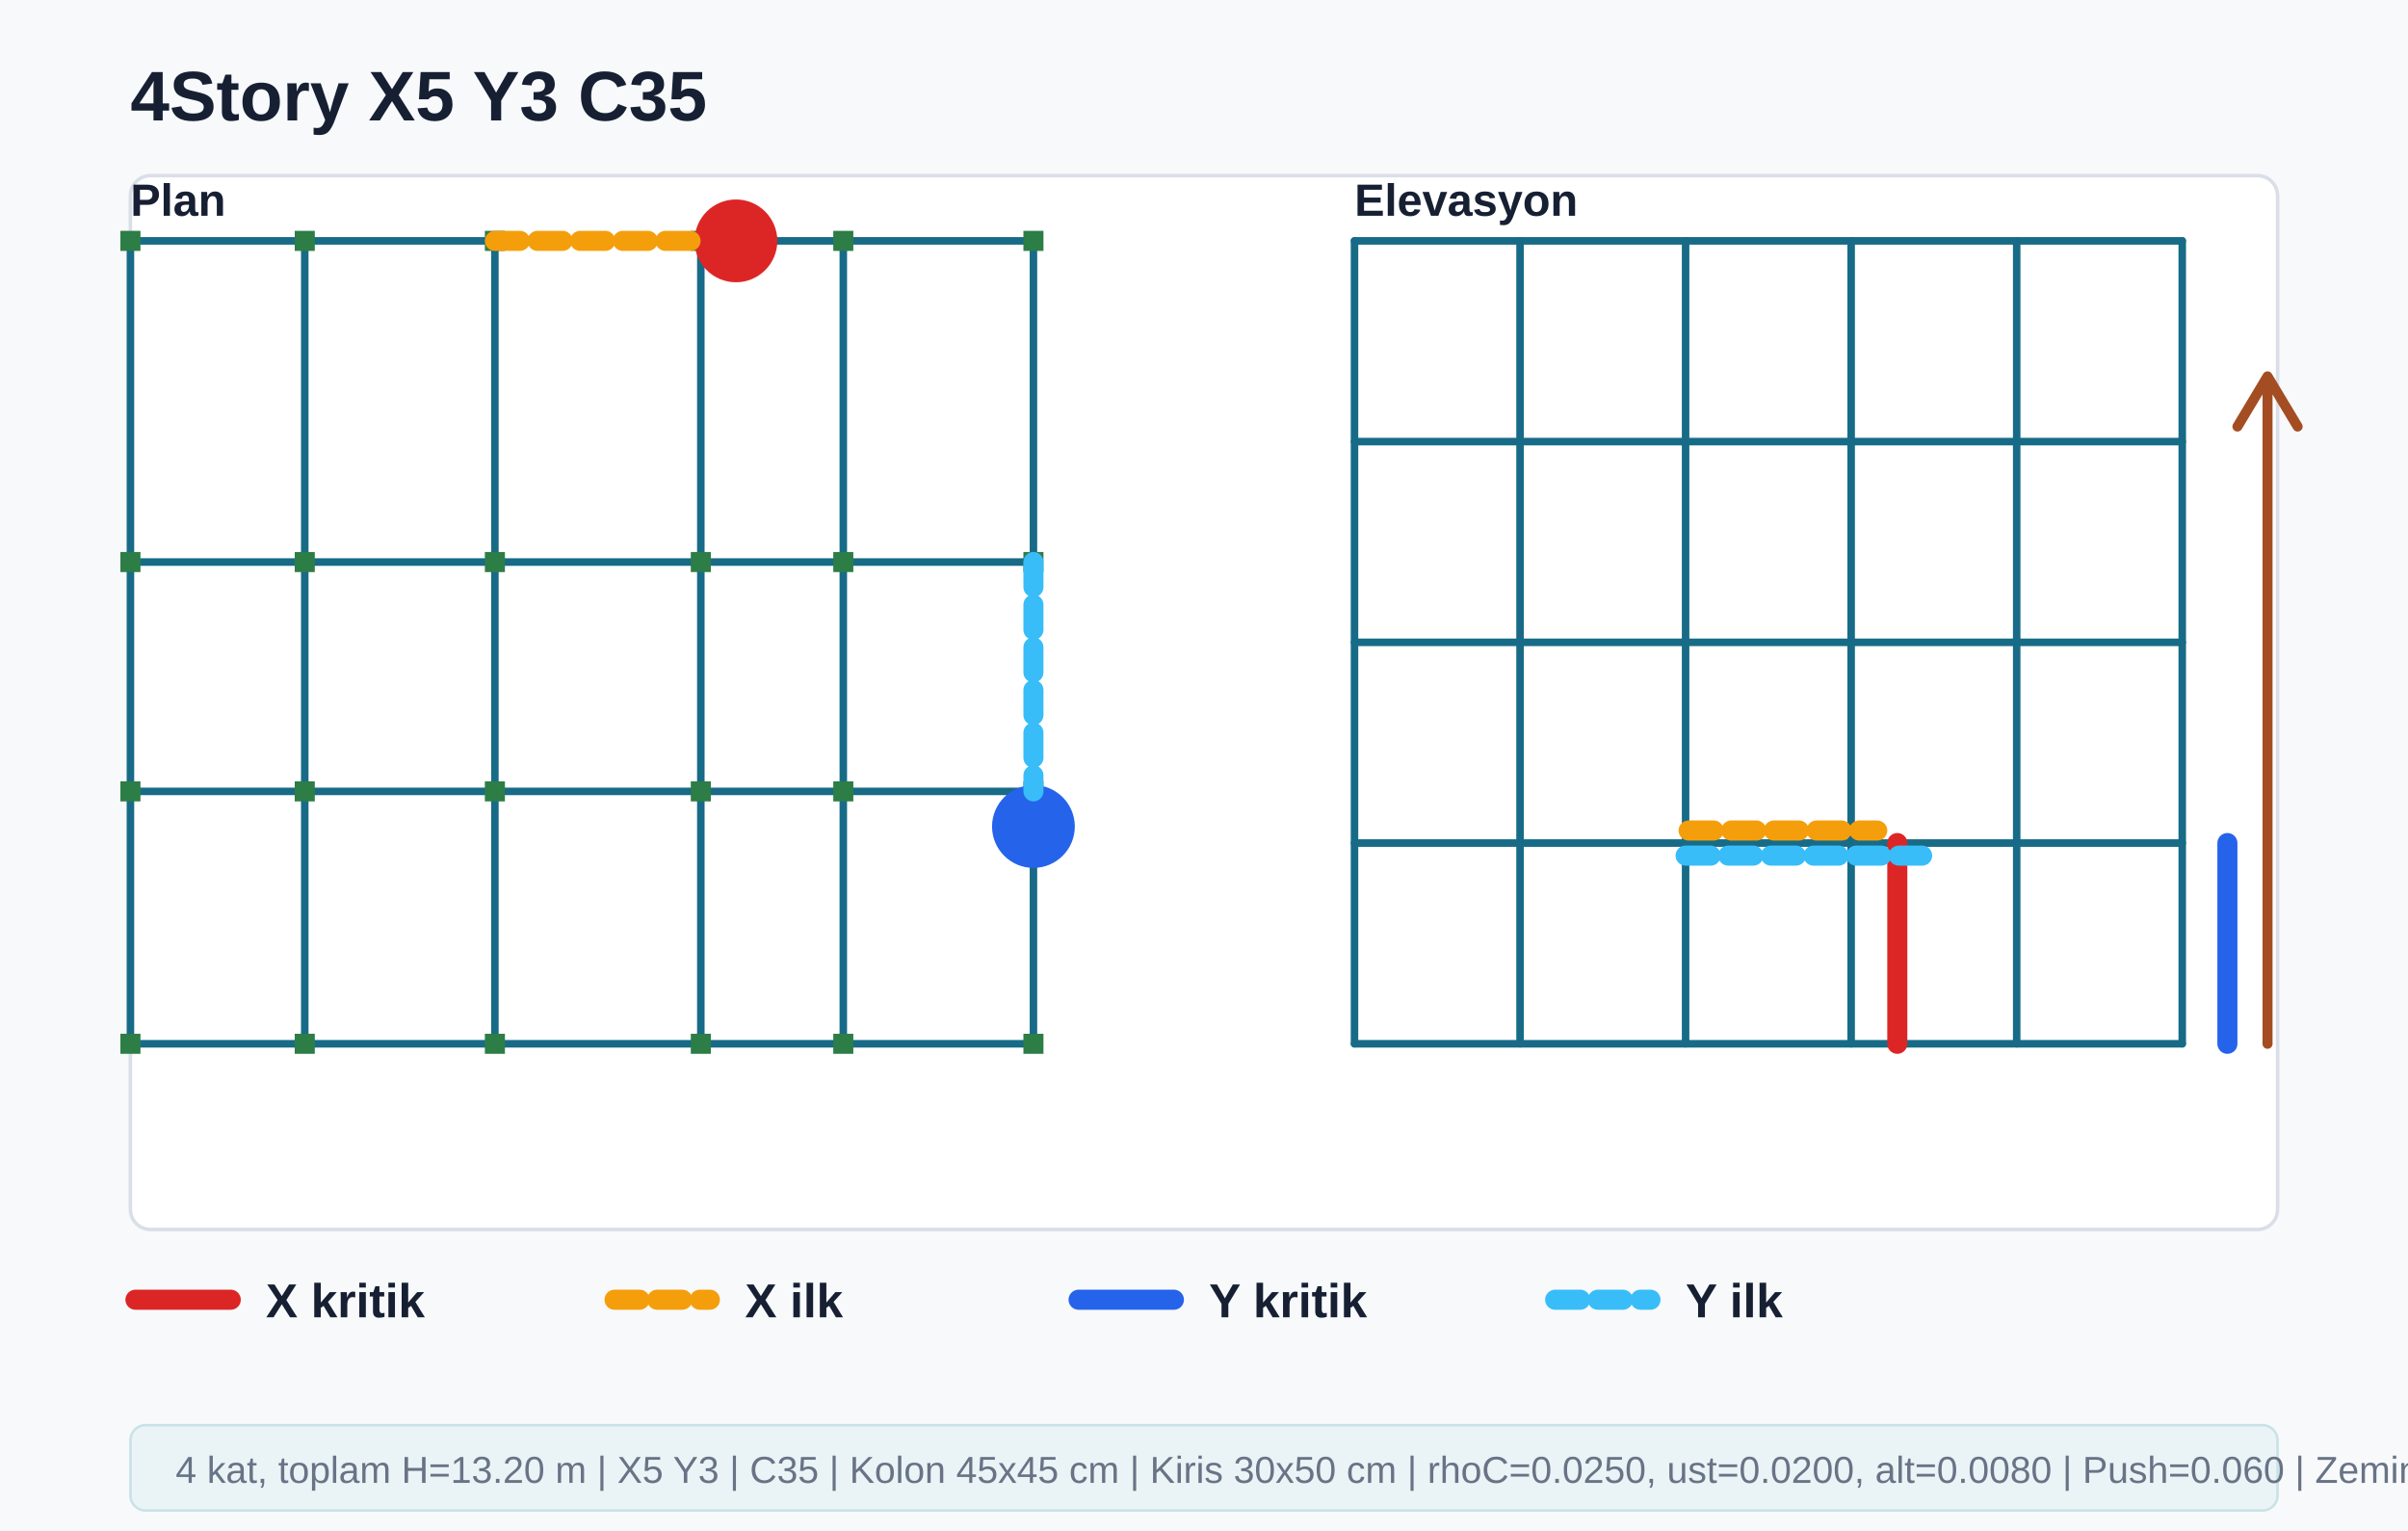
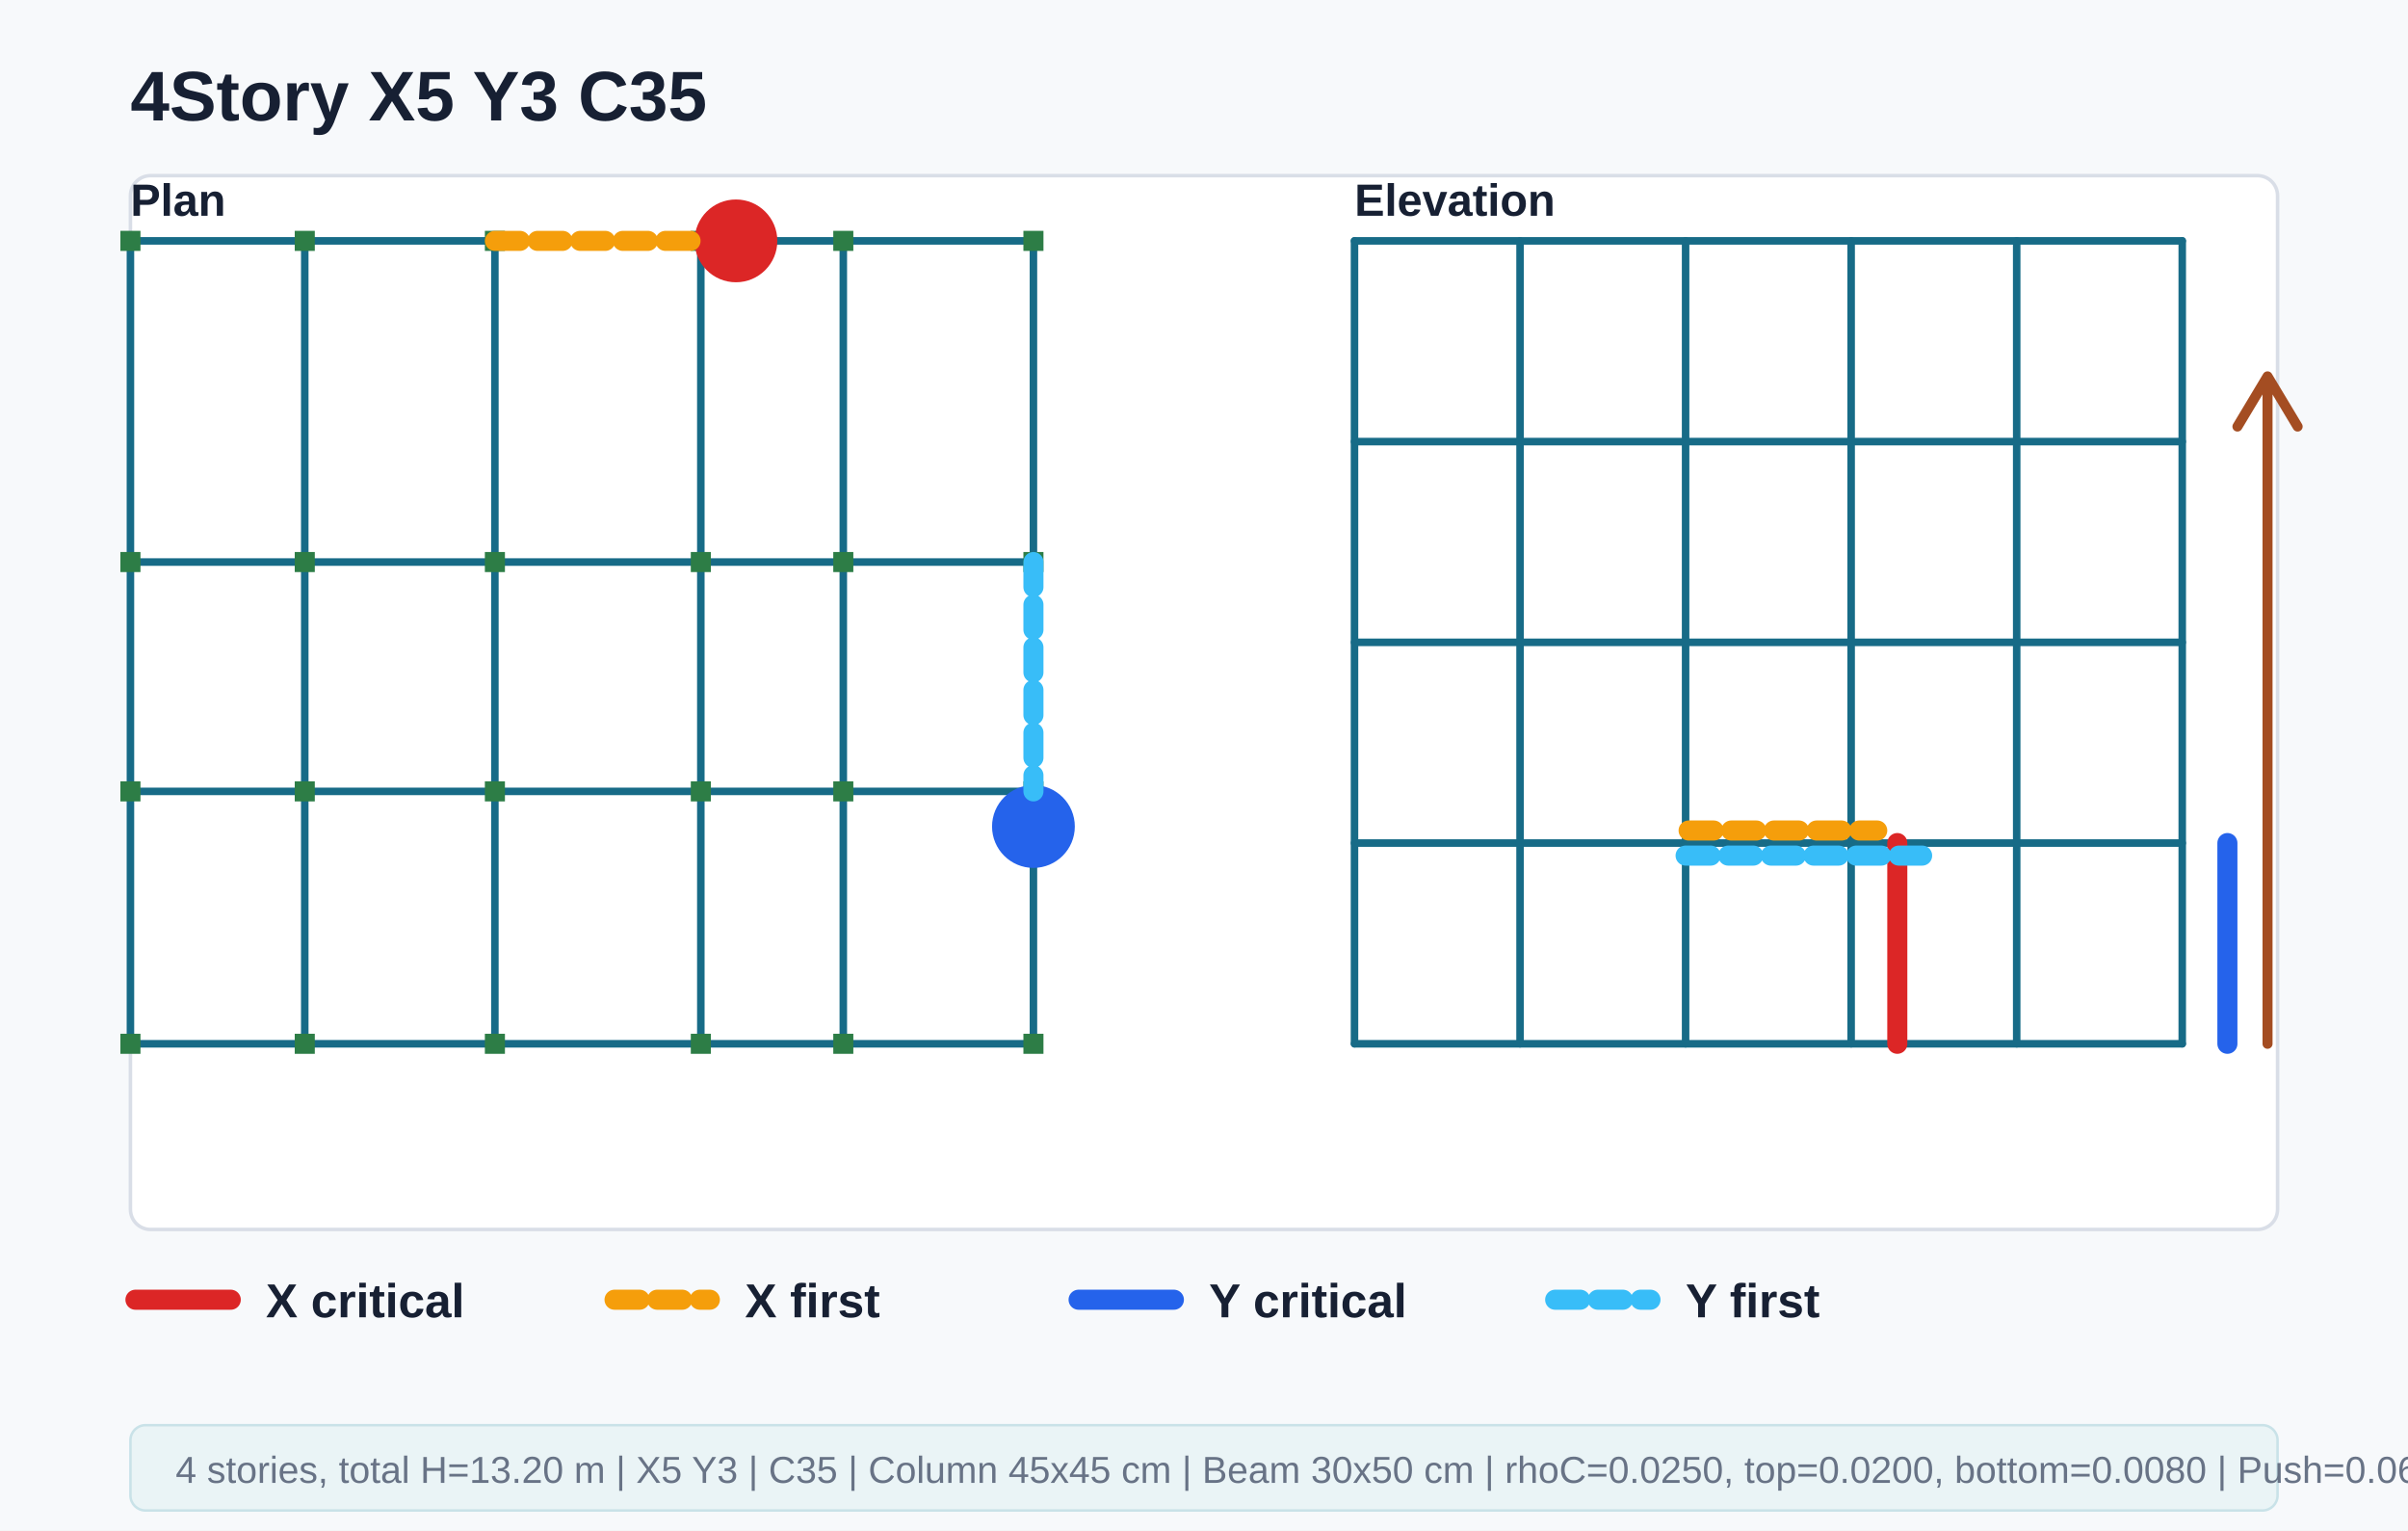
<svg xmlns="http://www.w3.org/2000/svg" width="960" height="610" viewBox="0 0 960 610">
  <style>
    .bg { fill: #f7f9fb; }
    .panel { fill: #ffffff; stroke: #d9dee7; stroke-width: 1.4; }
    .grid { stroke: #176b87; stroke-width: 3; stroke-linecap: round; }
    .joint { fill: #2d7d46; }
    .push { stroke: #a44d22; stroke-width: 4; fill: none; stroke-linecap: round; stroke-linejoin: round; }
    .title { font: 700 28px Segoe UI, Arial, sans-serif; fill: #172033; }
    .label { font: 700 18px Segoe UI, Arial, sans-serif; fill: #172033; }
    .meta { font: 15px Segoe UI, Arial, sans-serif; fill: #687386; }
    .badge { fill: #eaf4f6; stroke: #c9e2e8; }
    .highlight { stroke-width: 8; stroke-linecap: round; fill: none; }
    .marker { stroke: #ffffff; stroke-width: 3; }
    .x-critical { stroke: #dc2626; fill: #dc2626; }
    .x-first { stroke: #f59e0b; fill: #f59e0b; stroke-dasharray: 10 7; }
    .y-critical { stroke: #2563eb; fill: #2563eb; }
    .y-first { stroke: #38bdf8; fill: #38bdf8; stroke-dasharray: 10 7; }
    .legend text { font: 700 19px Segoe UI, Arial, sans-serif; fill: #172033; }
  </style>
  <rect width="100%" height="100%" class="bg" />
  <text x="52" y="48" class="title">4Story X5 Y3 C35</text>
  <rect x="52" y="70" width="856" height="420" rx="8" class="panel" />
  <text x="52" y="86" class="label">Plan</text>
-   <text x="540" y="86" class="label">Elevasyon</text>
+   <text x="540" y="86" class="label">Elevation</text>
  <line x1="52.0" y1="96" x2="52.0" y2="416" class="grid" />
  <line x1="121.5" y1="96" x2="121.5" y2="416" class="grid" />
  <line x1="197.3" y1="96" x2="197.3" y2="416" class="grid" />
  <line x1="279.4" y1="96" x2="279.4" y2="416" class="grid" />
  <line x1="336.2" y1="96" x2="336.2" y2="416" class="grid" />
  <line x1="412.0" y1="96" x2="412.0" y2="416" class="grid" />
  <line x1="52" y1="96.0" x2="412" y2="96.0" class="grid" />
  <line x1="52" y1="224.0" x2="412" y2="224.0" class="grid" />
  <line x1="52" y1="315.4" x2="412" y2="315.4" class="grid" />
  <line x1="52" y1="416.0" x2="412" y2="416.0" class="grid" />
  <rect x="48.0" y="92.0" width="8" height="8" class="joint" />
  <rect x="48.0" y="220.0" width="8" height="8" class="joint" />
  <rect x="48.0" y="311.4" width="8" height="8" class="joint" />
  <rect x="48.0" y="412.0" width="8" height="8" class="joint" />
  <rect x="117.5" y="92.0" width="8" height="8" class="joint" />
  <rect x="117.5" y="220.0" width="8" height="8" class="joint" />
  <rect x="117.5" y="311.4" width="8" height="8" class="joint" />
  <rect x="117.5" y="412.0" width="8" height="8" class="joint" />
  <rect x="193.3" y="92.0" width="8" height="8" class="joint" />
  <rect x="193.3" y="220.0" width="8" height="8" class="joint" />
  <rect x="193.3" y="311.4" width="8" height="8" class="joint" />
  <rect x="193.3" y="412.0" width="8" height="8" class="joint" />
  <rect x="275.4" y="92.0" width="8" height="8" class="joint" />
  <rect x="275.4" y="220.0" width="8" height="8" class="joint" />
  <rect x="275.4" y="311.4" width="8" height="8" class="joint" />
  <rect x="275.4" y="412.0" width="8" height="8" class="joint" />
  <rect x="332.2" y="92.0" width="8" height="8" class="joint" />
  <rect x="332.2" y="220.0" width="8" height="8" class="joint" />
  <rect x="332.2" y="311.4" width="8" height="8" class="joint" />
  <rect x="332.2" y="412.0" width="8" height="8" class="joint" />
  <rect x="408.0" y="92.0" width="8" height="8" class="joint" />
  <rect x="408.0" y="220.0" width="8" height="8" class="joint" />
  <rect x="408.0" y="311.4" width="8" height="8" class="joint" />
  <rect x="408.0" y="412.0" width="8" height="8" class="joint" />
  <line x1="540.0" y1="96" x2="540.0" y2="416" class="grid" />
  <line x1="606.0" y1="96" x2="606.0" y2="416" class="grid" />
  <line x1="672.0" y1="96" x2="672.0" y2="416" class="grid" />
  <line x1="738.0" y1="96" x2="738.0" y2="416" class="grid" />
  <line x1="804.0" y1="96" x2="804.0" y2="416" class="grid" />
  <line x1="870.0" y1="96" x2="870.0" y2="416" class="grid" />
  <line x1="540" y1="416.0" x2="870" y2="416.0" class="grid" />
  <line x1="540" y1="336.0" x2="870" y2="336.0" class="grid" />
  <line x1="540" y1="256.0" x2="870" y2="256.0" class="grid" />
  <line x1="540" y1="176.0" x2="870" y2="176.0" class="grid" />
  <line x1="540" y1="96.0" x2="870" y2="96.0" class="grid" />
  <circle cx="293.4" cy="96.0" r="15" class="marker x-critical" />
  <line x1="756.4" y1="416.0" x2="756.4" y2="336.0" class="highlight x-critical" />
  <line x1="197.3" y1="96.0" x2="279.4" y2="96.0" class="highlight x-first" />
  <line x1="673.2" y1="331.0" x2="748.4" y2="331.0" class="highlight x-first" />
  <circle cx="412.0" cy="329.4" r="15" class="marker y-critical" />
  <line x1="888.0" y1="416.0" x2="888.0" y2="336.0" class="highlight y-critical" />
  <line x1="412.0" y1="224.0" x2="412.0" y2="315.4" class="highlight y-first" />
  <line x1="672.0" y1="341.0" x2="766.3" y2="341.0" class="highlight y-first" />
  <path d="M 904.0 416.0 L 904.0 150.0 L 892.0 170.0 M 904.0 150.0 L 916.0 170.0" class="push" />
  <g class="legend">
    <line x1="54" y1="518" x2="92" y2="518" class="highlight x-critical" />
-     <text x="106" y="525">X kritik</text>
+     <text x="106" y="525">X critical</text>
    <line x1="245" y1="518" x2="283" y2="518" class="highlight x-first" />
-     <text x="297" y="525">X ilk</text>
+     <text x="297" y="525">X first</text>
    <line x1="430" y1="518" x2="468" y2="518" class="highlight y-critical" />
-     <text x="482" y="525">Y kritik</text>
+     <text x="482" y="525">Y critical</text>
    <line x1="620" y1="518" x2="658" y2="518" class="highlight y-first" />
-     <text x="672" y="525">Y ilk</text>
+     <text x="672" y="525">Y first</text>
  </g>
  <rect x="52" y="568" width="856" height="34" rx="6" class="badge" />
  <text x="70" y="591" class="meta">
-     4 kat, toplam H=13.20 m | X5 Y3 | C35 | Kolon 45x45 cm | Kiris 30x50 cm | rhoC=0.0250, ust=0.0200, alt=0.0080 | Push=0.060 | Zemin ZB | ks=80000 kN/m3 | Radye=0.50 m rhoR=0.0030 | Doseme=0.22 m rhoS=0.0025
+     4 stories, total H=13.20 m | X5 Y3 | C35 | Column 45x45 cm | Beam 30x50 cm | rhoC=0.0250, top=0.0200, bottom=0.0080 | Push=0.060 | Soil ZB | ks=80000 kN/m3 | Raft=0.50 m rhoR=0.0030 | Slab=0.22 m rhoS=0.0025
  </text>
</svg>
